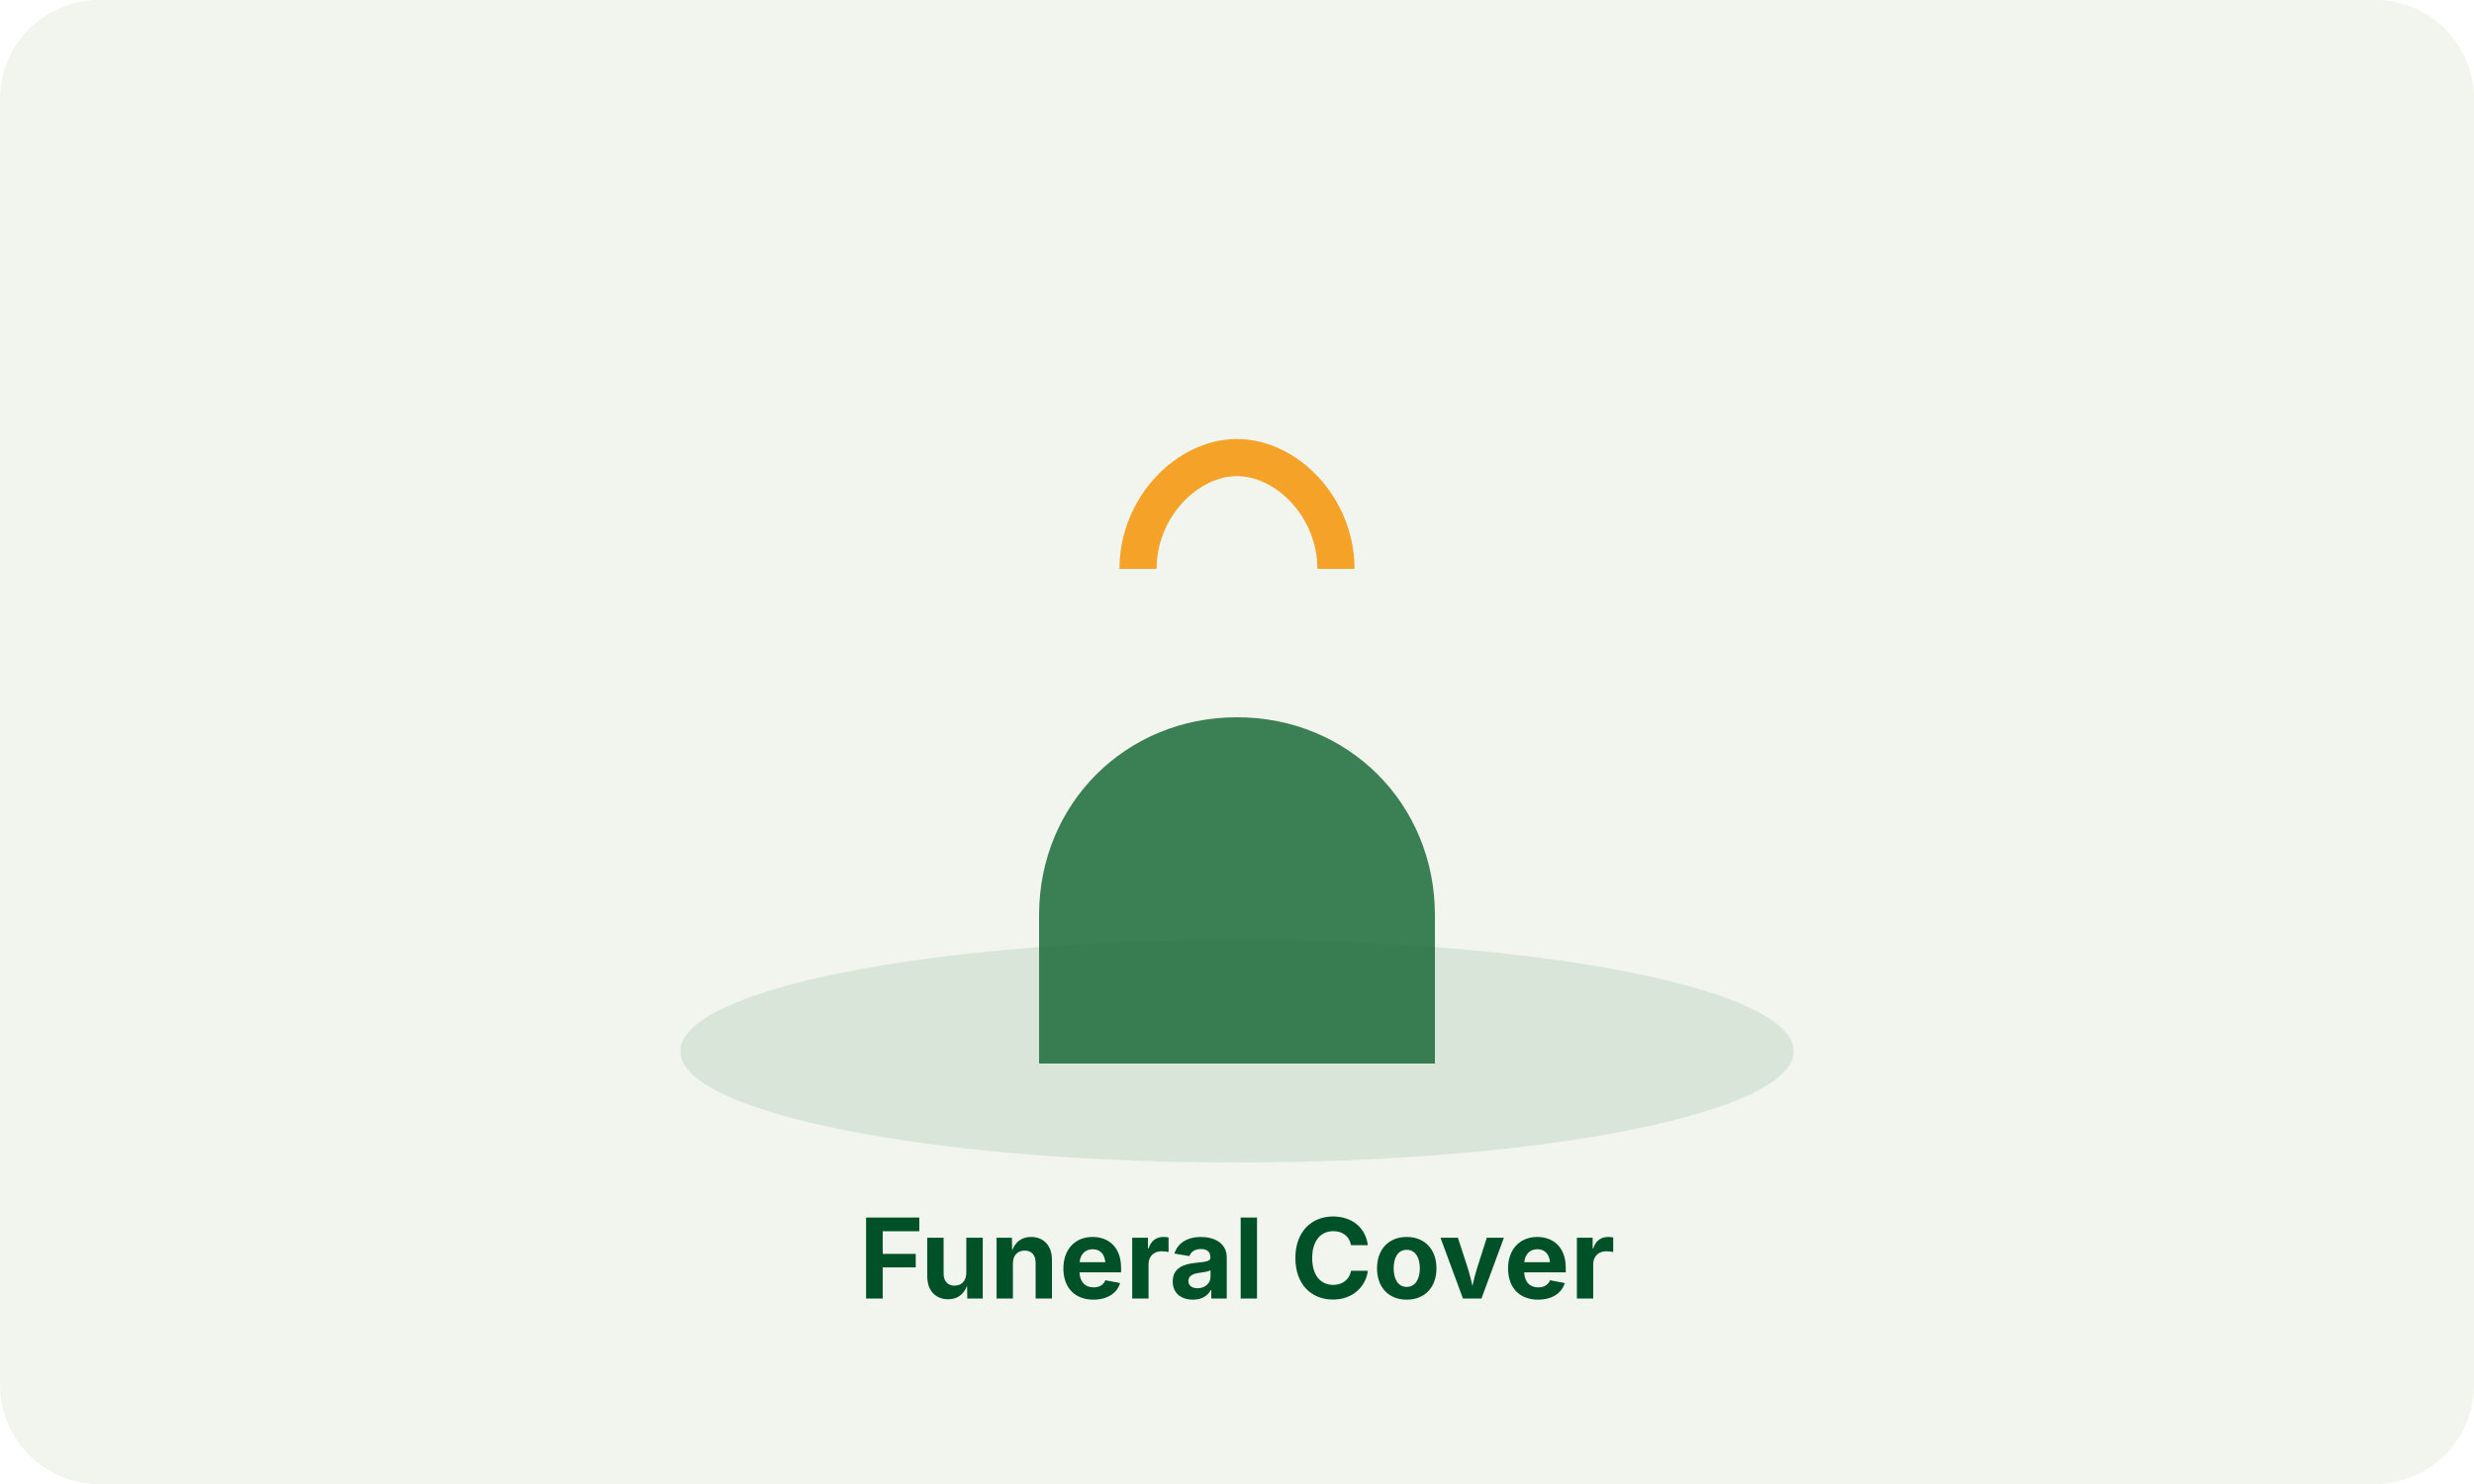
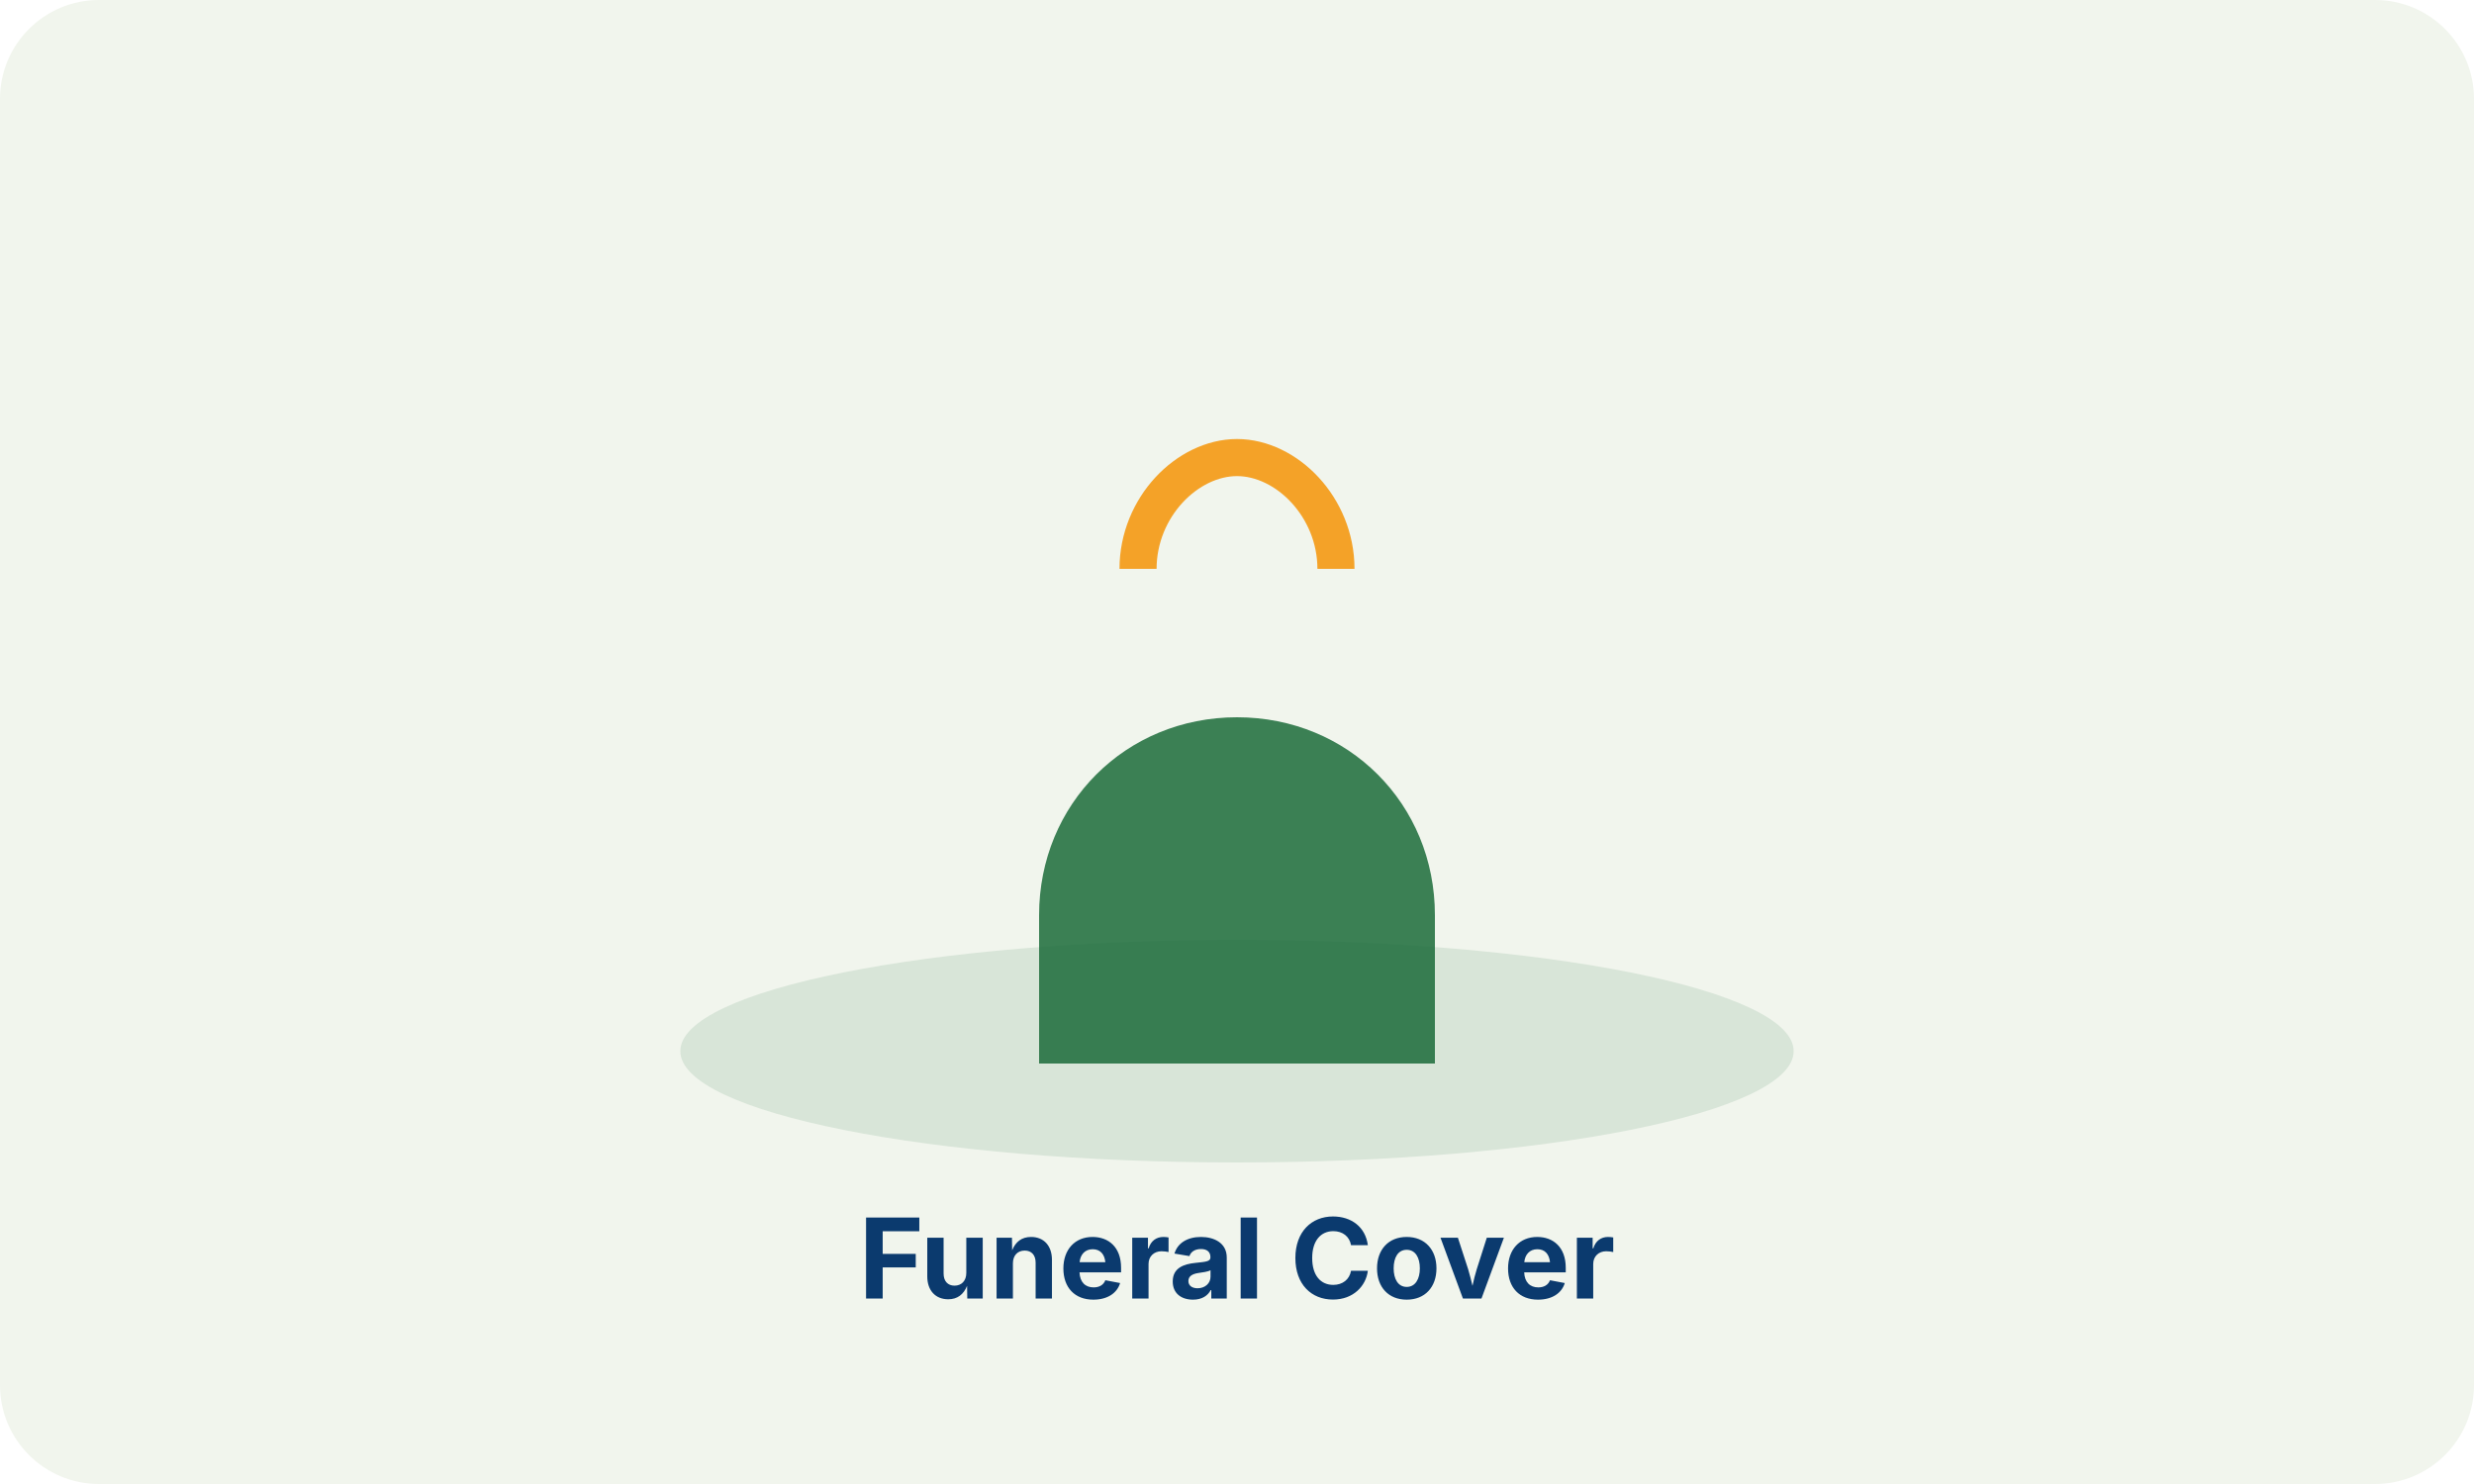
<svg xmlns="http://www.w3.org/2000/svg" viewBox="0 0 400 240" fill="none">
  <rect width="400" height="240" rx="16" fill="#F1F5ED" />
  <ellipse cx="200" cy="170" rx="90" ry="18" fill="#1B6B3A" opacity="0.12" />
  <path d="M168 148c0-18 14-32 32-32s32 14 32 32v24H168v-24z" fill="#1B6B3A" opacity="0.85" />
  <path d="M184 92c0-10 8-18 16-18s16 8 16 18" stroke="#F4A228" stroke-width="6" />
-   <text x="200" y="210" text-anchor="middle" fill="#005127" font-family="Inter,system-ui,sans-serif" font-size="18" font-weight="700">Funeral Cover</text>
+   <text x="200" y="210" text-anchor="middle" fill="#0B3A6E" font-family="Inter,system-ui,sans-serif" font-size="18" font-weight="700">Funeral Cover</text>
</svg>
